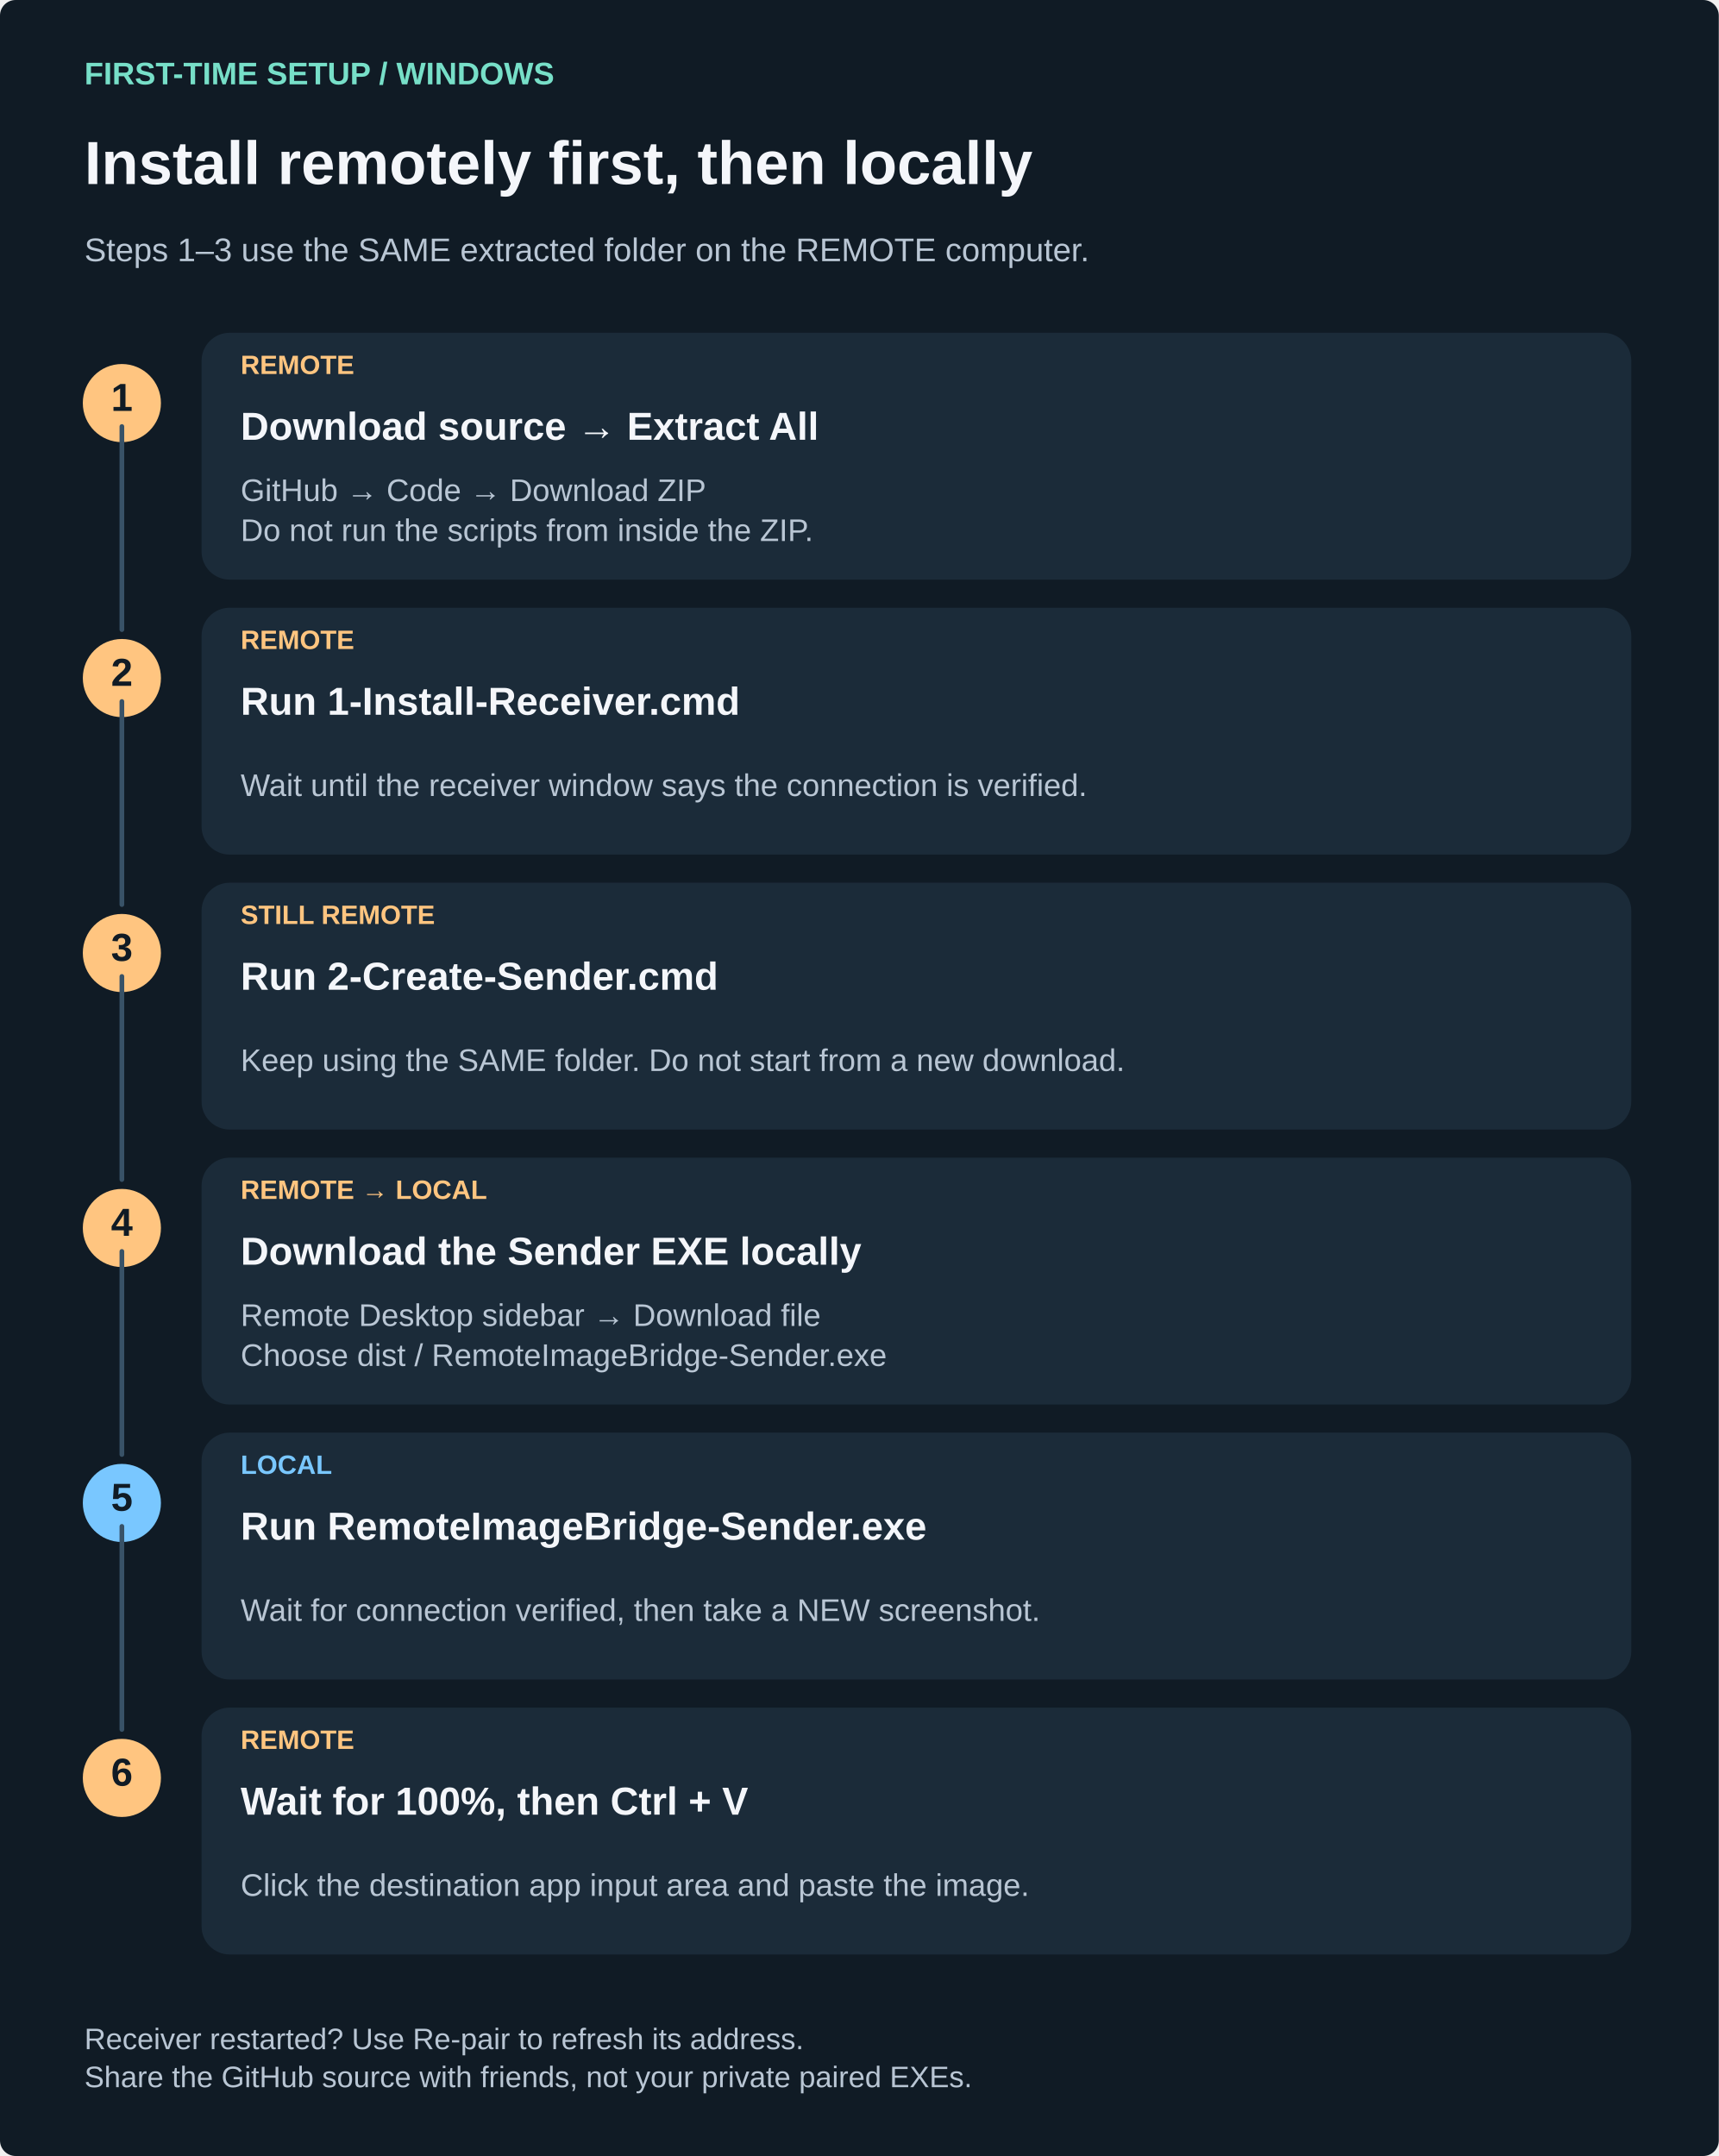
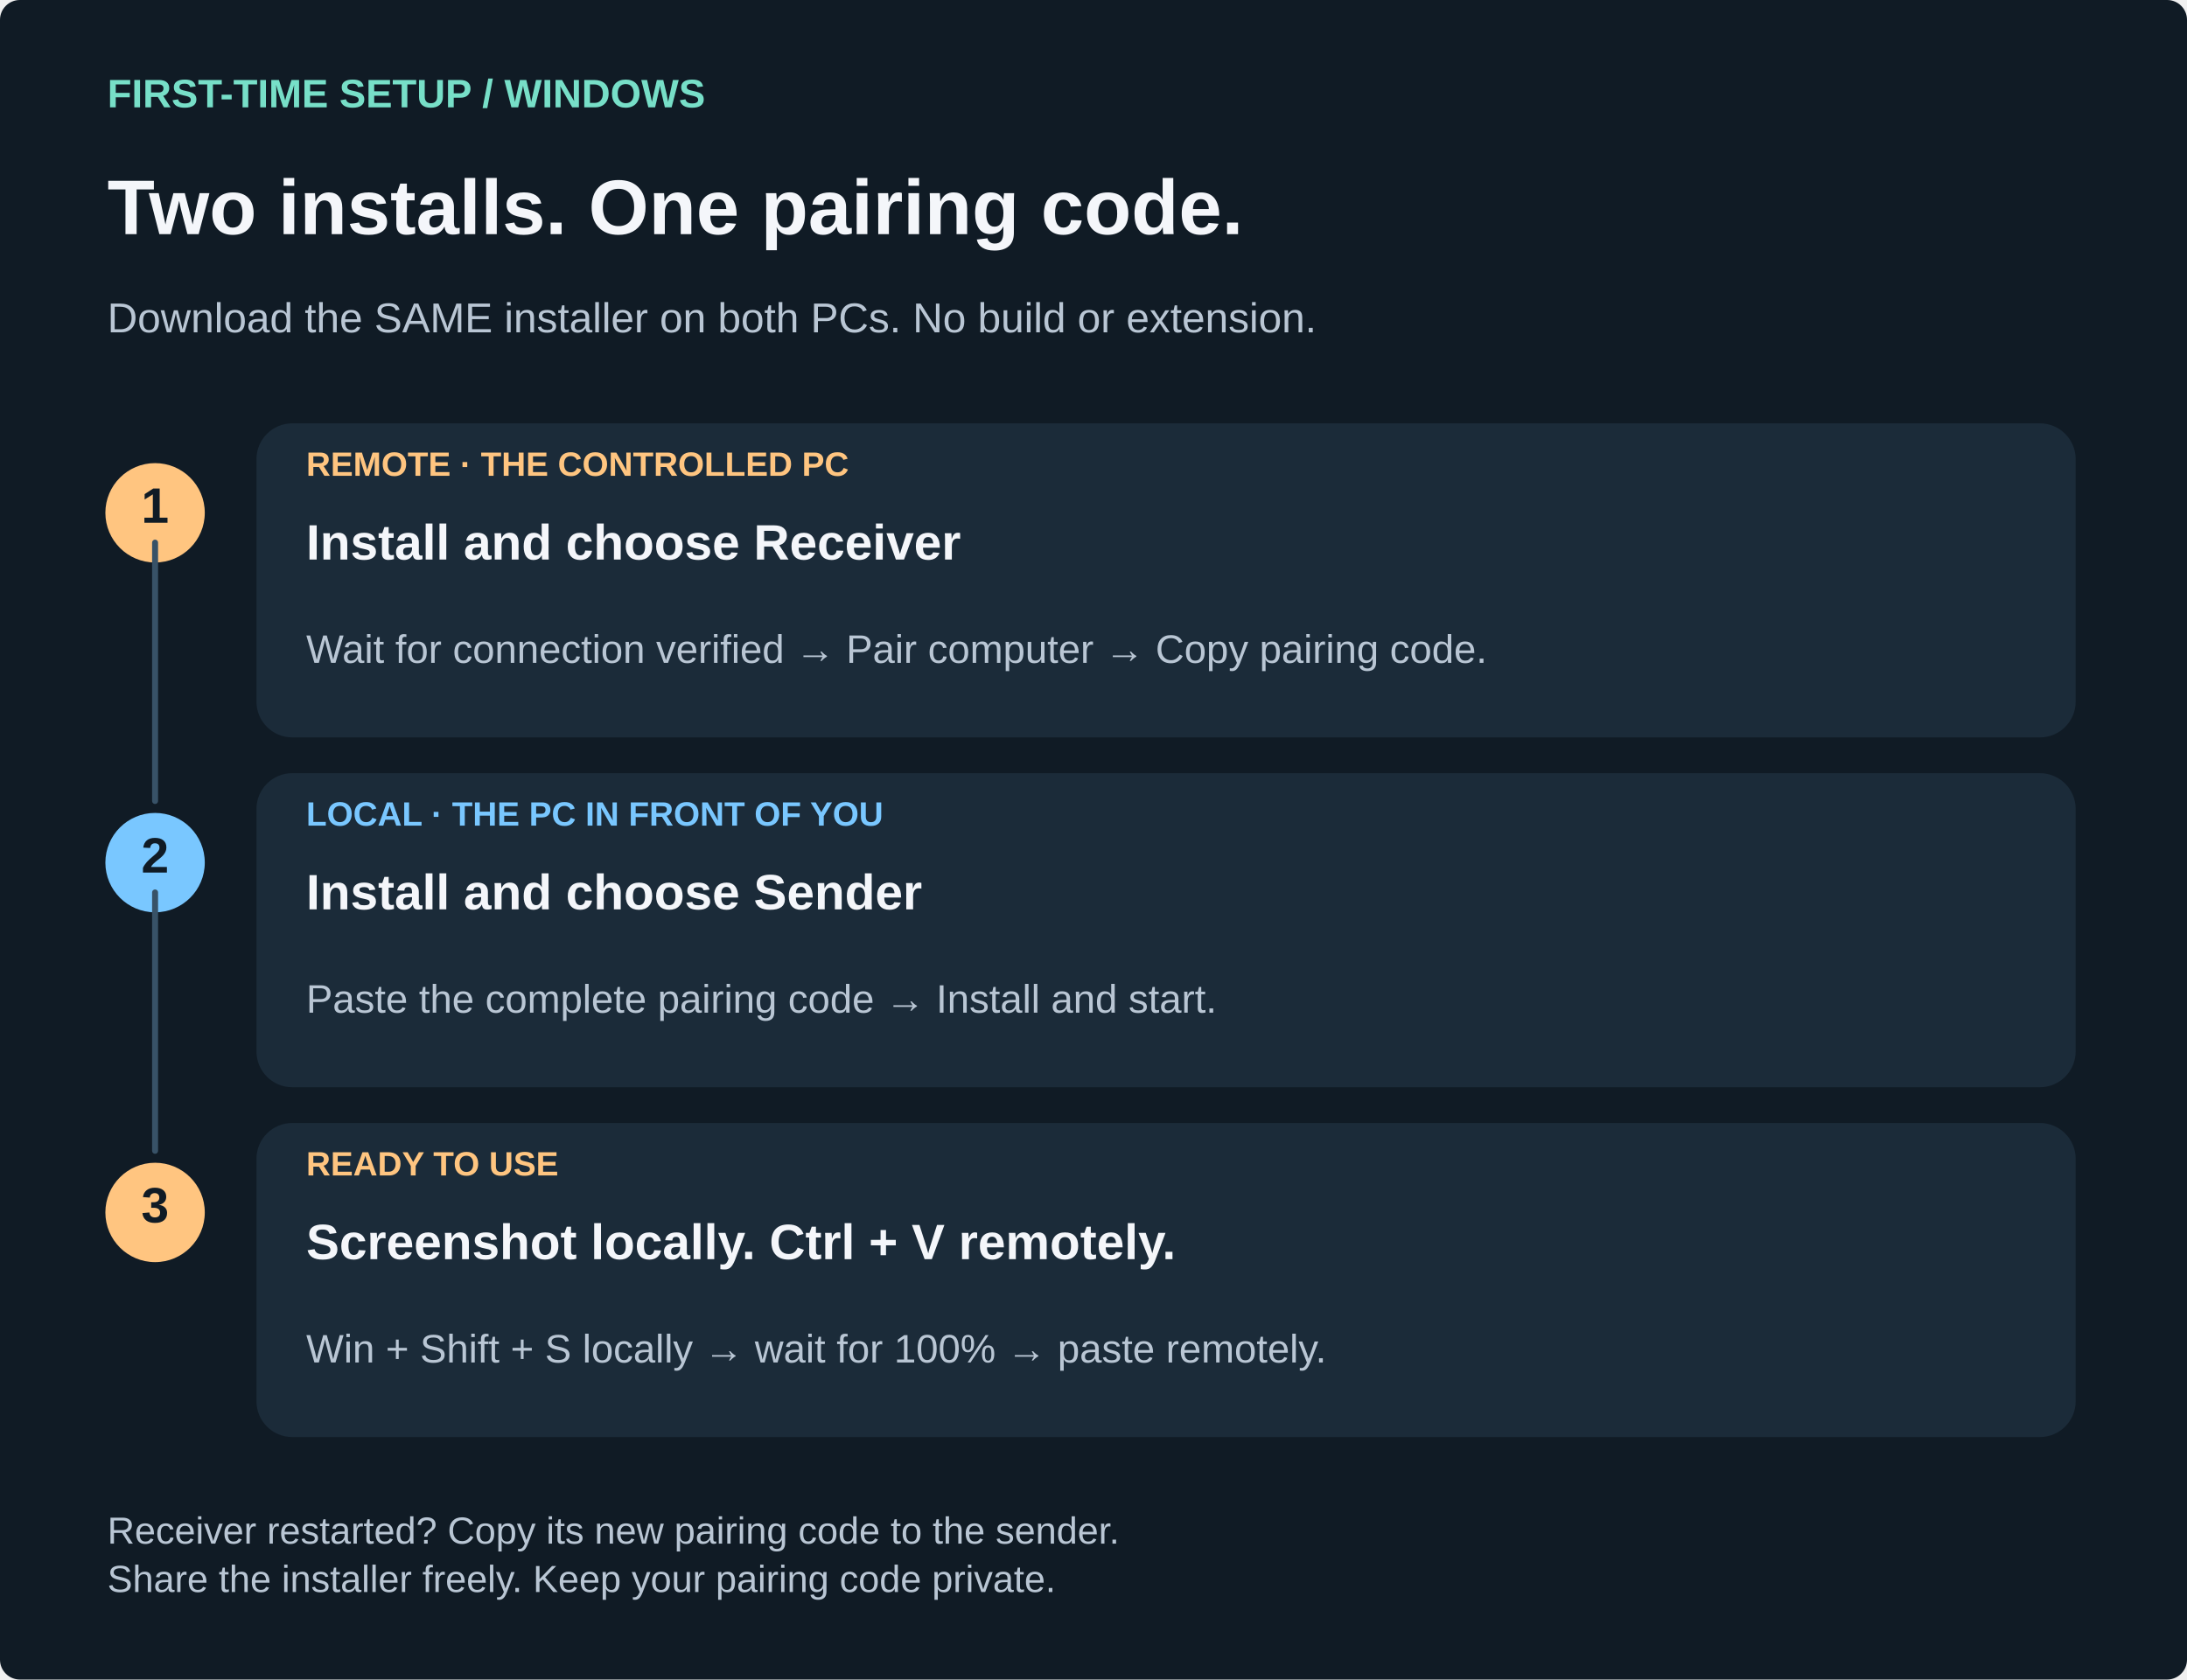
- <svg xmlns="http://www.w3.org/2000/svg" class="stage" id="stage" viewBox="0 0 1100 1380" aria-label="installation-en分層編輯畫布">
+ <svg xmlns="http://www.w3.org/2000/svg" class="stage" id="stage" viewBox="0 0 1100 845" aria-label="installation-en分層編輯畫布">
  <defs>
    <marker id="arrowhead" viewBox="0 0 10 10" refX="9" refY="5" markerWidth="8" markerHeight="8" orient="auto-start-reverse">
      <path d="M0 0L10 5L0 10Z" fill="context-stroke" />
    </marker>
  </defs>
-   <rect id="stage-background" x="0" y="0" width="1100" height="1380" rx="10" ry="10" fill="#fff" style="fill: rgb(16, 27, 37); fill-opacity: 1;" />
+   <rect id="stage-background" x="0" y="0" width="1100" height="845" rx="10" ry="10" fill="#fff" style="fill: rgb(16, 27, 37); fill-opacity: 1;" />
  <g id="scene">
-     <ellipse class="item" data-id="guide-130" data-paint-layer="fill" data-outline-only="false" data-locked="false" data-fillable="true" cx="78" cy="258" rx="25" ry="25" fill="#ffc580" fill-opacity="1" stroke="none" stroke-width="0" transform="rotate(0 78 258)" />
-     <rect class="item" data-id="guide-132" data-paint-layer="fill" data-outline-only="false" data-locked="false" data-fillable="true" x="129" y="213" width="915" height="158" rx="18" fill="#1b2b39" fill-opacity="1" stroke="none" stroke-width="2" transform="rotate(0 586.5 292)" />
-     <ellipse class="item" data-id="guide-137" data-paint-layer="fill" data-outline-only="false" data-locked="false" data-fillable="true" cx="78" cy="434" rx="25" ry="25" fill="#ffc580" fill-opacity="1" stroke="none" stroke-width="0" transform="rotate(0 78 434)" />
-     <rect class="item" data-id="guide-139" data-paint-layer="fill" data-outline-only="false" data-locked="false" data-fillable="true" x="129" y="389" width="915" height="158" rx="18" fill="#1b2b39" fill-opacity="1" stroke="none" stroke-width="2" transform="rotate(0 586.5 468)" />
-     <ellipse class="item" data-id="guide-144" data-paint-layer="fill" data-outline-only="false" data-locked="false" data-fillable="true" cx="78" cy="610" rx="25" ry="25" fill="#ffc580" fill-opacity="1" stroke="none" stroke-width="0" transform="rotate(0 78 610)" />
-     <rect class="item" data-id="guide-146" data-paint-layer="fill" data-outline-only="false" data-locked="false" data-fillable="true" x="129" y="565" width="915" height="158" rx="18" fill="#1b2b39" fill-opacity="1" stroke="none" stroke-width="2" transform="rotate(0 586.5 644)" />
-     <ellipse class="item" data-id="guide-151" data-paint-layer="fill" data-outline-only="false" data-locked="false" data-fillable="true" cx="78" cy="786" rx="25" ry="25" fill="#ffc580" fill-opacity="1" stroke="none" stroke-width="0" transform="rotate(0 78 786)" />
-     <rect class="item" data-id="guide-153" data-paint-layer="fill" data-outline-only="false" data-locked="false" data-fillable="true" x="129" y="741" width="915" height="158" rx="18" fill="#1b2b39" fill-opacity="1" stroke="none" stroke-width="2" transform="rotate(0 586.5 820)" />
-     <ellipse class="item" data-id="guide-158" data-paint-layer="fill" data-outline-only="false" data-locked="false" data-fillable="true" cx="78" cy="962" rx="25" ry="25" fill="#79c7ff" fill-opacity="1" stroke="none" stroke-width="0" transform="rotate(0 78 962)" />
-     <rect class="item" data-id="guide-160" data-paint-layer="fill" data-outline-only="false" data-locked="false" data-fillable="true" x="129" y="917" width="915" height="158" rx="18" fill="#1b2b39" fill-opacity="1" stroke="none" stroke-width="2" transform="rotate(0 586.5 996)" />
-     <ellipse class="item" data-id="guide-164" data-paint-layer="fill" data-outline-only="false" data-locked="false" data-fillable="true" cx="78" cy="1138" rx="25" ry="25" fill="#ffc580" fill-opacity="1" stroke="none" stroke-width="0" transform="rotate(0 78 1138)" />
-     <rect class="item" data-id="guide-166" data-paint-layer="fill" data-outline-only="false" data-locked="false" data-fillable="true" x="129" y="1093" width="915" height="158" rx="18" fill="#1b2b39" fill-opacity="1" stroke="none" stroke-width="2" transform="rotate(0 586.5 1172)" />
-     <text class="item" data-id="guide-126" x="54" y="54" style="font-family:Microsoft JhengHei, Segoe UI, Arial, sans-serif" font-size="20" font-weight="700" font-style="normal" text-anchor="start" fill="#77dfc8" transform="rotate(0 549 50)">
+     <ellipse class="item" data-id="guide-109" data-paint-layer="fill" data-outline-only="false" data-locked="false" data-fillable="true" cx="78" cy="258" rx="25" ry="25" fill="#ffc580" fill-opacity="1" stroke="none" stroke-width="0" transform="rotate(0 78 258)" />
+     <rect class="item" data-id="guide-111" data-paint-layer="fill" data-outline-only="false" data-locked="false" data-fillable="true" x="129" y="213" width="915" height="158" rx="18" fill="#1b2b39" fill-opacity="1" stroke="none" stroke-width="2" transform="rotate(0 586.5 292)" />
+     <ellipse class="item" data-id="guide-116" data-paint-layer="fill" data-outline-only="false" data-locked="false" data-fillable="true" cx="78" cy="434" rx="25" ry="25" fill="#79c7ff" fill-opacity="1" stroke="none" stroke-width="0" transform="rotate(0 78 434)" />
+     <rect class="item" data-id="guide-118" data-paint-layer="fill" data-outline-only="false" data-locked="false" data-fillable="true" x="129" y="389" width="915" height="158" rx="18" fill="#1b2b39" fill-opacity="1" stroke="none" stroke-width="2" transform="rotate(0 586.5 468)" />
+     <ellipse class="item" data-id="guide-122" data-paint-layer="fill" data-outline-only="false" data-locked="false" data-fillable="true" cx="78" cy="610" rx="25" ry="25" fill="#ffc580" fill-opacity="1" stroke="none" stroke-width="0" transform="rotate(0 78 610)" />
+     <rect class="item" data-id="guide-124" data-paint-layer="fill" data-outline-only="false" data-locked="false" data-fillable="true" x="129" y="565" width="915" height="158" rx="18" fill="#1b2b39" fill-opacity="1" stroke="none" stroke-width="2" transform="rotate(0 586.5 644)" />
+     <text class="item" data-id="guide-105" x="54" y="54" style="font-family:Microsoft JhengHei, Segoe UI, Arial, sans-serif" font-size="20" font-weight="700" font-style="normal" text-anchor="start" fill="#77dfc8" transform="rotate(0 549 50)">
      <tspan x="54" y="54">FIRST-TIME SETUP  /  WINDOWS</tspan>
    </text>
-     <text class="item" data-id="guide-127" x="54" y="117.8" style="font-family:Microsoft JhengHei, Segoe UI, Arial, sans-serif" font-size="39" font-weight="700" font-style="normal" text-anchor="start" fill="#f4f6fa" transform="rotate(0 549 110)">
-       <tspan x="54" y="117.8">Install remotely first, then locally</tspan>
+     <text class="item" data-id="guide-106" x="54" y="117.8" style="font-family:Microsoft JhengHei, Segoe UI, Arial, sans-serif" font-size="39" font-weight="700" font-style="normal" text-anchor="start" fill="#f4f6fa" transform="rotate(0 549 110)">
+       <tspan x="54" y="117.8">Two installs. One pairing code.</tspan>
    </text>
-     <text class="item" data-id="guide-128" x="54" y="167.2" style="font-family:Microsoft JhengHei, Segoe UI, Arial, sans-serif" font-size="21" font-weight="400" font-style="normal" text-anchor="start" fill="#b9c6d4" transform="rotate(0 549 163)">
-       <tspan x="54" y="167.2">Steps 1–3 use the SAME extracted folder on the REMOTE computer.</tspan>
+     <text class="item" data-id="guide-107" x="54" y="167.2" style="font-family:Microsoft JhengHei, Segoe UI, Arial, sans-serif" font-size="21" font-weight="400" font-style="normal" text-anchor="start" fill="#b9c6d4" transform="rotate(0 549 163)">
+       <tspan x="54" y="167.2">Download the SAME installer on both PCs. No build or extension.</tspan>
    </text>
-     <g data-id="guide-129" data-paint-layer="foreground" data-outline-only="true" data-locked="false" data-fillable="false" data-perfect-arc="false" data-attach-start="" data-attach-end="">
+     <g data-id="guide-108" data-paint-layer="foreground" data-outline-only="true" data-locked="false" data-fillable="false" data-perfect-arc="false" data-attach-start="" data-attach-end="">
      <defs>
-         <marker id="main-head-guide-129" viewBox="0 0 10 10" refX="9" refY="5" markerUnits="userSpaceOnUse" markerWidth="10" markerHeight="10" orient="auto-start-reverse">
+         <marker id="main-head-guide-108" viewBox="0 0 10 10" refX="9" refY="5" markerUnits="userSpaceOnUse" markerWidth="10" markerHeight="10" orient="auto-start-reverse">
          <path d="M0 0L10 5L0 10Z" fill="#385267" />
        </marker>
      </defs>
      <path class="arrow-line" d="M78 273 C78 273 78 403 78 403" stroke="#385267" stroke-width="3" stroke-linecap="round" stroke-linejoin="round" style="fill:none;fill-opacity:0" />
    </g>
-     <text class="item" data-id="guide-131" x="78" y="263" style="font-family:Microsoft JhengHei, Segoe UI, Arial, sans-serif" font-size="25" font-weight="700" font-style="normal" text-anchor="middle" fill="#101b25" transform="rotate(0 78 258)">
+     <text class="item" data-id="guide-110" x="78" y="263" style="font-family:Microsoft JhengHei, Segoe UI, Arial, sans-serif" font-size="25" font-weight="700" font-style="normal" text-anchor="middle" fill="#101b25" transform="rotate(0 78 258)">
      <tspan x="78" y="263">1</tspan>
    </text>
-     <text class="item" data-id="guide-133" x="154" y="239.4" style="font-family:Microsoft JhengHei, Segoe UI, Arial, sans-serif" font-size="17" font-weight="700" font-style="normal" text-anchor="start" fill="#ffc580" transform="rotate(0 580 236)">
-       <tspan x="154" y="239.4">REMOTE</tspan>
+     <text class="item" data-id="guide-112" x="154" y="239.4" style="font-family:Microsoft JhengHei, Segoe UI, Arial, sans-serif" font-size="17" font-weight="700" font-style="normal" text-anchor="start" fill="#ffc580" transform="rotate(0 580 236)">
+       <tspan x="154" y="239.4">REMOTE · THE CONTROLLED PC</tspan>
    </text>
-     <text class="item" data-id="guide-134" x="154" y="281.5" style="font-family:Microsoft JhengHei, Segoe UI, Arial, sans-serif" font-size="25" font-weight="700" font-style="normal" text-anchor="start" fill="#f4f6fa" transform="rotate(0 585 276.5)">
-       <tspan x="154" y="281.5">Download source → Extract All</tspan>
+     <text class="item" data-id="guide-113" x="154" y="281.5" style="font-family:Microsoft JhengHei, Segoe UI, Arial, sans-serif" font-size="25" font-weight="700" font-style="normal" text-anchor="start" fill="#f4f6fa" transform="rotate(0 585 276.5)">
+       <tspan x="154" y="281.5">Install and choose Receiver</tspan>
    </text>
-     <text class="item" data-id="guide-135" x="154" y="320.7" style="font-family:Microsoft JhengHei, Segoe UI, Arial, sans-serif" font-size="20" font-weight="400" font-style="normal" text-anchor="start" fill="#b9c6d4" transform="rotate(0 585 329.5)">
-       <tspan x="154" y="320.7">GitHub → Code → Download ZIP</tspan>
-       <tspan x="154" y="346.3">Do not run the scripts from inside the ZIP.</tspan>
+     <text class="item" data-id="guide-114" x="154" y="333.5" style="font-family:Microsoft JhengHei, Segoe UI, Arial, sans-serif" font-size="20" font-weight="400" font-style="normal" text-anchor="start" fill="#b9c6d4" transform="rotate(0 585 329.5)">
+       <tspan x="154" y="333.5">Wait for connection verified → Pair computer → Copy pairing code.</tspan>
    </text>
-     <g data-id="guide-136" data-paint-layer="foreground" data-outline-only="true" data-locked="false" data-fillable="false" data-perfect-arc="false" data-attach-start="" data-attach-end="">
+     <g data-id="guide-115" data-paint-layer="foreground" data-outline-only="true" data-locked="false" data-fillable="false" data-perfect-arc="false" data-attach-start="" data-attach-end="">
      <defs>
-         <marker id="main-head-guide-136" viewBox="0 0 10 10" refX="9" refY="5" markerUnits="userSpaceOnUse" markerWidth="10" markerHeight="10" orient="auto-start-reverse">
+         <marker id="main-head-guide-115" viewBox="0 0 10 10" refX="9" refY="5" markerUnits="userSpaceOnUse" markerWidth="10" markerHeight="10" orient="auto-start-reverse">
          <path d="M0 0L10 5L0 10Z" fill="#385267" />
        </marker>
      </defs>
      <path class="arrow-line" d="M78 449 C78 449 78 579 78 579" stroke="#385267" stroke-width="3" stroke-linecap="round" stroke-linejoin="round" style="fill:none;fill-opacity:0" />
    </g>
-     <text class="item" data-id="guide-138" x="78" y="439" style="font-family:Microsoft JhengHei, Segoe UI, Arial, sans-serif" font-size="25" font-weight="700" font-style="normal" text-anchor="middle" fill="#101b25" transform="rotate(0 78 434)">
+     <text class="item" data-id="guide-117" x="78" y="439" style="font-family:Microsoft JhengHei, Segoe UI, Arial, sans-serif" font-size="25" font-weight="700" font-style="normal" text-anchor="middle" fill="#101b25" transform="rotate(0 78 434)">
      <tspan x="78" y="439">2</tspan>
    </text>
-     <text class="item" data-id="guide-140" x="154" y="415.4" style="font-family:Microsoft JhengHei, Segoe UI, Arial, sans-serif" font-size="17" font-weight="700" font-style="normal" text-anchor="start" fill="#ffc580" transform="rotate(0 580 412)">
-       <tspan x="154" y="415.4">REMOTE</tspan>
+     <text class="item" data-id="guide-119" x="154" y="415.4" style="font-family:Microsoft JhengHei, Segoe UI, Arial, sans-serif" font-size="17" font-weight="700" font-style="normal" text-anchor="start" fill="#79c7ff" transform="rotate(0 580 412)">
+       <tspan x="154" y="415.4">LOCAL · THE PC IN FRONT OF YOU</tspan>
    </text>
-     <text class="item" data-id="guide-141" x="154" y="457.5" style="font-family:Microsoft JhengHei, Segoe UI, Arial, sans-serif" font-size="25" font-weight="700" font-style="normal" text-anchor="start" fill="#f4f6fa" transform="rotate(0 585 452.5)">
-       <tspan x="154" y="457.5">Run 1-Install-Receiver.cmd</tspan>
+     <text class="item" data-id="guide-120" x="154" y="457.5" style="font-family:Microsoft JhengHei, Segoe UI, Arial, sans-serif" font-size="25" font-weight="700" font-style="normal" text-anchor="start" fill="#f4f6fa" transform="rotate(0 585 452.5)">
+       <tspan x="154" y="457.5">Install and choose Sender</tspan>
    </text>
-     <text class="item" data-id="guide-142" x="154" y="509.5" style="font-family:Microsoft JhengHei, Segoe UI, Arial, sans-serif" font-size="20" font-weight="400" font-style="normal" text-anchor="start" fill="#b9c6d4" transform="rotate(0 585 505.5)">
-       <tspan x="154" y="509.5">Wait until the receiver window says the connection is verified.</tspan>
+     <text class="item" data-id="guide-121" x="154" y="509.5" style="font-family:Microsoft JhengHei, Segoe UI, Arial, sans-serif" font-size="20" font-weight="400" font-style="normal" text-anchor="start" fill="#b9c6d4" transform="rotate(0 585 505.5)">
+       <tspan x="154" y="509.5">Paste the complete pairing code → Install and start.</tspan>
    </text>
-     <g data-id="guide-143" data-paint-layer="foreground" data-outline-only="true" data-locked="false" data-fillable="false" data-perfect-arc="false" data-attach-start="" data-attach-end="">
-       <defs>
-         <marker id="main-head-guide-143" viewBox="0 0 10 10" refX="9" refY="5" markerUnits="userSpaceOnUse" markerWidth="10" markerHeight="10" orient="auto-start-reverse">
-           <path d="M0 0L10 5L0 10Z" fill="#385267" />
-         </marker>
-       </defs>
-       <path class="arrow-line" d="M78 625 C78 625 78 755 78 755" stroke="#385267" stroke-width="3" stroke-linecap="round" stroke-linejoin="round" style="fill:none;fill-opacity:0" />
-     </g>
-     <text class="item" data-id="guide-145" x="78" y="615" style="font-family:Microsoft JhengHei, Segoe UI, Arial, sans-serif" font-size="25" font-weight="700" font-style="normal" text-anchor="middle" fill="#101b25" transform="rotate(0 78 610)">
+     <text class="item" data-id="guide-123" x="78" y="615" style="font-family:Microsoft JhengHei, Segoe UI, Arial, sans-serif" font-size="25" font-weight="700" font-style="normal" text-anchor="middle" fill="#101b25" transform="rotate(0 78 610)">
      <tspan x="78" y="615">3</tspan>
    </text>
-     <text class="item" data-id="guide-147" x="154" y="591.4" style="font-family:Microsoft JhengHei, Segoe UI, Arial, sans-serif" font-size="17" font-weight="700" font-style="normal" text-anchor="start" fill="#ffc580" transform="rotate(0 580 588)">
-       <tspan x="154" y="591.4">STILL REMOTE</tspan>
+     <text class="item" data-id="guide-125" x="154" y="591.4" style="font-family:Microsoft JhengHei, Segoe UI, Arial, sans-serif" font-size="17" font-weight="700" font-style="normal" text-anchor="start" fill="#ffc580" transform="rotate(0 580 588)">
+       <tspan x="154" y="591.4">READY TO USE</tspan>
    </text>
-     <text class="item" data-id="guide-148" x="154" y="633.5" style="font-family:Microsoft JhengHei, Segoe UI, Arial, sans-serif" font-size="25" font-weight="700" font-style="normal" text-anchor="start" fill="#f4f6fa" transform="rotate(0 585 628.5)">
-       <tspan x="154" y="633.5">Run 2-Create-Sender.cmd</tspan>
+     <text class="item" data-id="guide-126" x="154" y="633.5" style="font-family:Microsoft JhengHei, Segoe UI, Arial, sans-serif" font-size="25" font-weight="700" font-style="normal" text-anchor="start" fill="#f4f6fa" transform="rotate(0 585 628.5)">
+       <tspan x="154" y="633.5">Screenshot locally. Ctrl + V remotely.</tspan>
    </text>
-     <text class="item" data-id="guide-149" x="154" y="685.5" style="font-family:Microsoft JhengHei, Segoe UI, Arial, sans-serif" font-size="20" font-weight="400" font-style="normal" text-anchor="start" fill="#b9c6d4" transform="rotate(0 585 681.5)">
-       <tspan x="154" y="685.5">Keep using the SAME folder. Do not start from a new download.</tspan>
+     <text class="item" data-id="guide-127" x="154" y="685.5" style="font-family:Microsoft JhengHei, Segoe UI, Arial, sans-serif" font-size="20" font-weight="400" font-style="normal" text-anchor="start" fill="#b9c6d4" transform="rotate(0 585 681.5)">
+       <tspan x="154" y="685.5">Win + Shift + S locally → wait for 100% → paste remotely.</tspan>
    </text>
-     <g data-id="guide-150" data-paint-layer="foreground" data-outline-only="true" data-locked="false" data-fillable="false" data-perfect-arc="false" data-attach-start="" data-attach-end="">
-       <defs>
-         <marker id="main-head-guide-150" viewBox="0 0 10 10" refX="9" refY="5" markerUnits="userSpaceOnUse" markerWidth="10" markerHeight="10" orient="auto-start-reverse">
-           <path d="M0 0L10 5L0 10Z" fill="#385267" />
-         </marker>
-       </defs>
-       <path class="arrow-line" d="M78 801 C78 801 78 931 78 931" stroke="#385267" stroke-width="3" stroke-linecap="round" stroke-linejoin="round" style="fill:none;fill-opacity:0" />
-     </g>
-     <text class="item" data-id="guide-152" x="78" y="791" style="font-family:Microsoft JhengHei, Segoe UI, Arial, sans-serif" font-size="25" font-weight="700" font-style="normal" text-anchor="middle" fill="#101b25" transform="rotate(0 78 786)">
-       <tspan x="78" y="791">4</tspan>
-     </text>
-     <text class="item" data-id="guide-154" x="154" y="767.4" style="font-family:Microsoft JhengHei, Segoe UI, Arial, sans-serif" font-size="17" font-weight="700" font-style="normal" text-anchor="start" fill="#ffc580" transform="rotate(0 580 764)">
-       <tspan x="154" y="767.4">REMOTE → LOCAL</tspan>
-     </text>
-     <text class="item" data-id="guide-155" x="154" y="809.5" style="font-family:Microsoft JhengHei, Segoe UI, Arial, sans-serif" font-size="25" font-weight="700" font-style="normal" text-anchor="start" fill="#f4f6fa" transform="rotate(0 585 804.5)">
-       <tspan x="154" y="809.5">Download the Sender EXE locally</tspan>
-     </text>
-     <text class="item" data-id="guide-156" x="154" y="848.7" style="font-family:Microsoft JhengHei, Segoe UI, Arial, sans-serif" font-size="20" font-weight="400" font-style="normal" text-anchor="start" fill="#b9c6d4" transform="rotate(0 585 857.5)">
-       <tspan x="154" y="848.7">Remote Desktop sidebar → Download file</tspan>
-       <tspan x="154" y="874.3">Choose dist / RemoteImageBridge-Sender.exe</tspan>
-     </text>
-     <g data-id="guide-157" data-paint-layer="foreground" data-outline-only="true" data-locked="false" data-fillable="false" data-perfect-arc="false" data-attach-start="" data-attach-end="">
-       <defs>
-         <marker id="main-head-guide-157" viewBox="0 0 10 10" refX="9" refY="5" markerUnits="userSpaceOnUse" markerWidth="10" markerHeight="10" orient="auto-start-reverse">
-           <path d="M0 0L10 5L0 10Z" fill="#385267" />
-         </marker>
-       </defs>
-       <path class="arrow-line" d="M78 977 C78 977 78 1107 78 1107" stroke="#385267" stroke-width="3" stroke-linecap="round" stroke-linejoin="round" style="fill:none;fill-opacity:0" />
-     </g>
-     <text class="item" data-id="guide-159" x="78" y="967" style="font-family:Microsoft JhengHei, Segoe UI, Arial, sans-serif" font-size="25" font-weight="700" font-style="normal" text-anchor="middle" fill="#101b25" transform="rotate(0 78 962)">
-       <tspan x="78" y="967">5</tspan>
-     </text>
-     <text class="item" data-id="guide-161" x="154" y="943.4" style="font-family:Microsoft JhengHei, Segoe UI, Arial, sans-serif" font-size="17" font-weight="700" font-style="normal" text-anchor="start" fill="#79c7ff" transform="rotate(0 580 940)">
-       <tspan x="154" y="943.4">LOCAL</tspan>
-     </text>
-     <text class="item" data-id="guide-162" x="154" y="985.5" style="font-family:Microsoft JhengHei, Segoe UI, Arial, sans-serif" font-size="25" font-weight="700" font-style="normal" text-anchor="start" fill="#f4f6fa" transform="rotate(0 585 980.5)">
-       <tspan x="154" y="985.5">Run RemoteImageBridge-Sender.exe</tspan>
-     </text>
-     <text class="item" data-id="guide-163" x="154" y="1037.5" style="font-family:Microsoft JhengHei, Segoe UI, Arial, sans-serif" font-size="20" font-weight="400" font-style="normal" text-anchor="start" fill="#b9c6d4" transform="rotate(0 585 1033.5)">
-       <tspan x="154" y="1037.5">Wait for connection verified, then take a NEW screenshot.</tspan>
-     </text>
-     <text class="item" data-id="guide-165" x="78" y="1143" style="font-family:Microsoft JhengHei, Segoe UI, Arial, sans-serif" font-size="25" font-weight="700" font-style="normal" text-anchor="middle" fill="#101b25" transform="rotate(0 78 1138)">
-       <tspan x="78" y="1143">6</tspan>
-     </text>
-     <text class="item" data-id="guide-167" x="154" y="1119.4" style="font-family:Microsoft JhengHei, Segoe UI, Arial, sans-serif" font-size="17" font-weight="700" font-style="normal" text-anchor="start" fill="#ffc580" transform="rotate(0 580 1116)">
-       <tspan x="154" y="1119.4">REMOTE</tspan>
-     </text>
-     <text class="item" data-id="guide-168" x="154" y="1161.5" style="font-family:Microsoft JhengHei, Segoe UI, Arial, sans-serif" font-size="25" font-weight="700" font-style="normal" text-anchor="start" fill="#f4f6fa" transform="rotate(0 585 1156.5)">
-       <tspan x="154" y="1161.5">Wait for 100%, then Ctrl + V</tspan>
-     </text>
-     <text class="item" data-id="guide-169" x="154" y="1213.5" style="font-family:Microsoft JhengHei, Segoe UI, Arial, sans-serif" font-size="20" font-weight="400" font-style="normal" text-anchor="start" fill="#b9c6d4" transform="rotate(0 585 1209.5)">
-       <tspan x="154" y="1213.5">Click the destination app input area and paste the image.</tspan>
-     </text>
-     <text class="item" data-id="guide-170" x="54" y="1311.64" style="font-family:Microsoft JhengHei, Segoe UI, Arial, sans-serif" font-size="19" font-weight="400" font-style="normal" text-anchor="start" fill="#b9c6d4" transform="rotate(0 549 1320)">
-       <tspan x="54" y="1311.64">Receiver restarted? Use Re-pair to refresh its address.</tspan>
-       <tspan x="54" y="1335.96">Share the GitHub source with friends, not your private paired EXEs.</tspan>
+     <text class="item" data-id="guide-128" x="54" y="776.64" style="font-family:Microsoft JhengHei, Segoe UI, Arial, sans-serif" font-size="19" font-weight="400" font-style="normal" text-anchor="start" fill="#b9c6d4" transform="rotate(0 549 785)">
+       <tspan x="54" y="776.64">Receiver restarted? Copy its new pairing code to the sender.</tspan>
+       <tspan x="54" y="800.96">Share the installer freely. Keep your pairing code private.</tspan>
    </text>
  </g>
  <g id="cut-preview" pointer-events="none" />
</svg>
